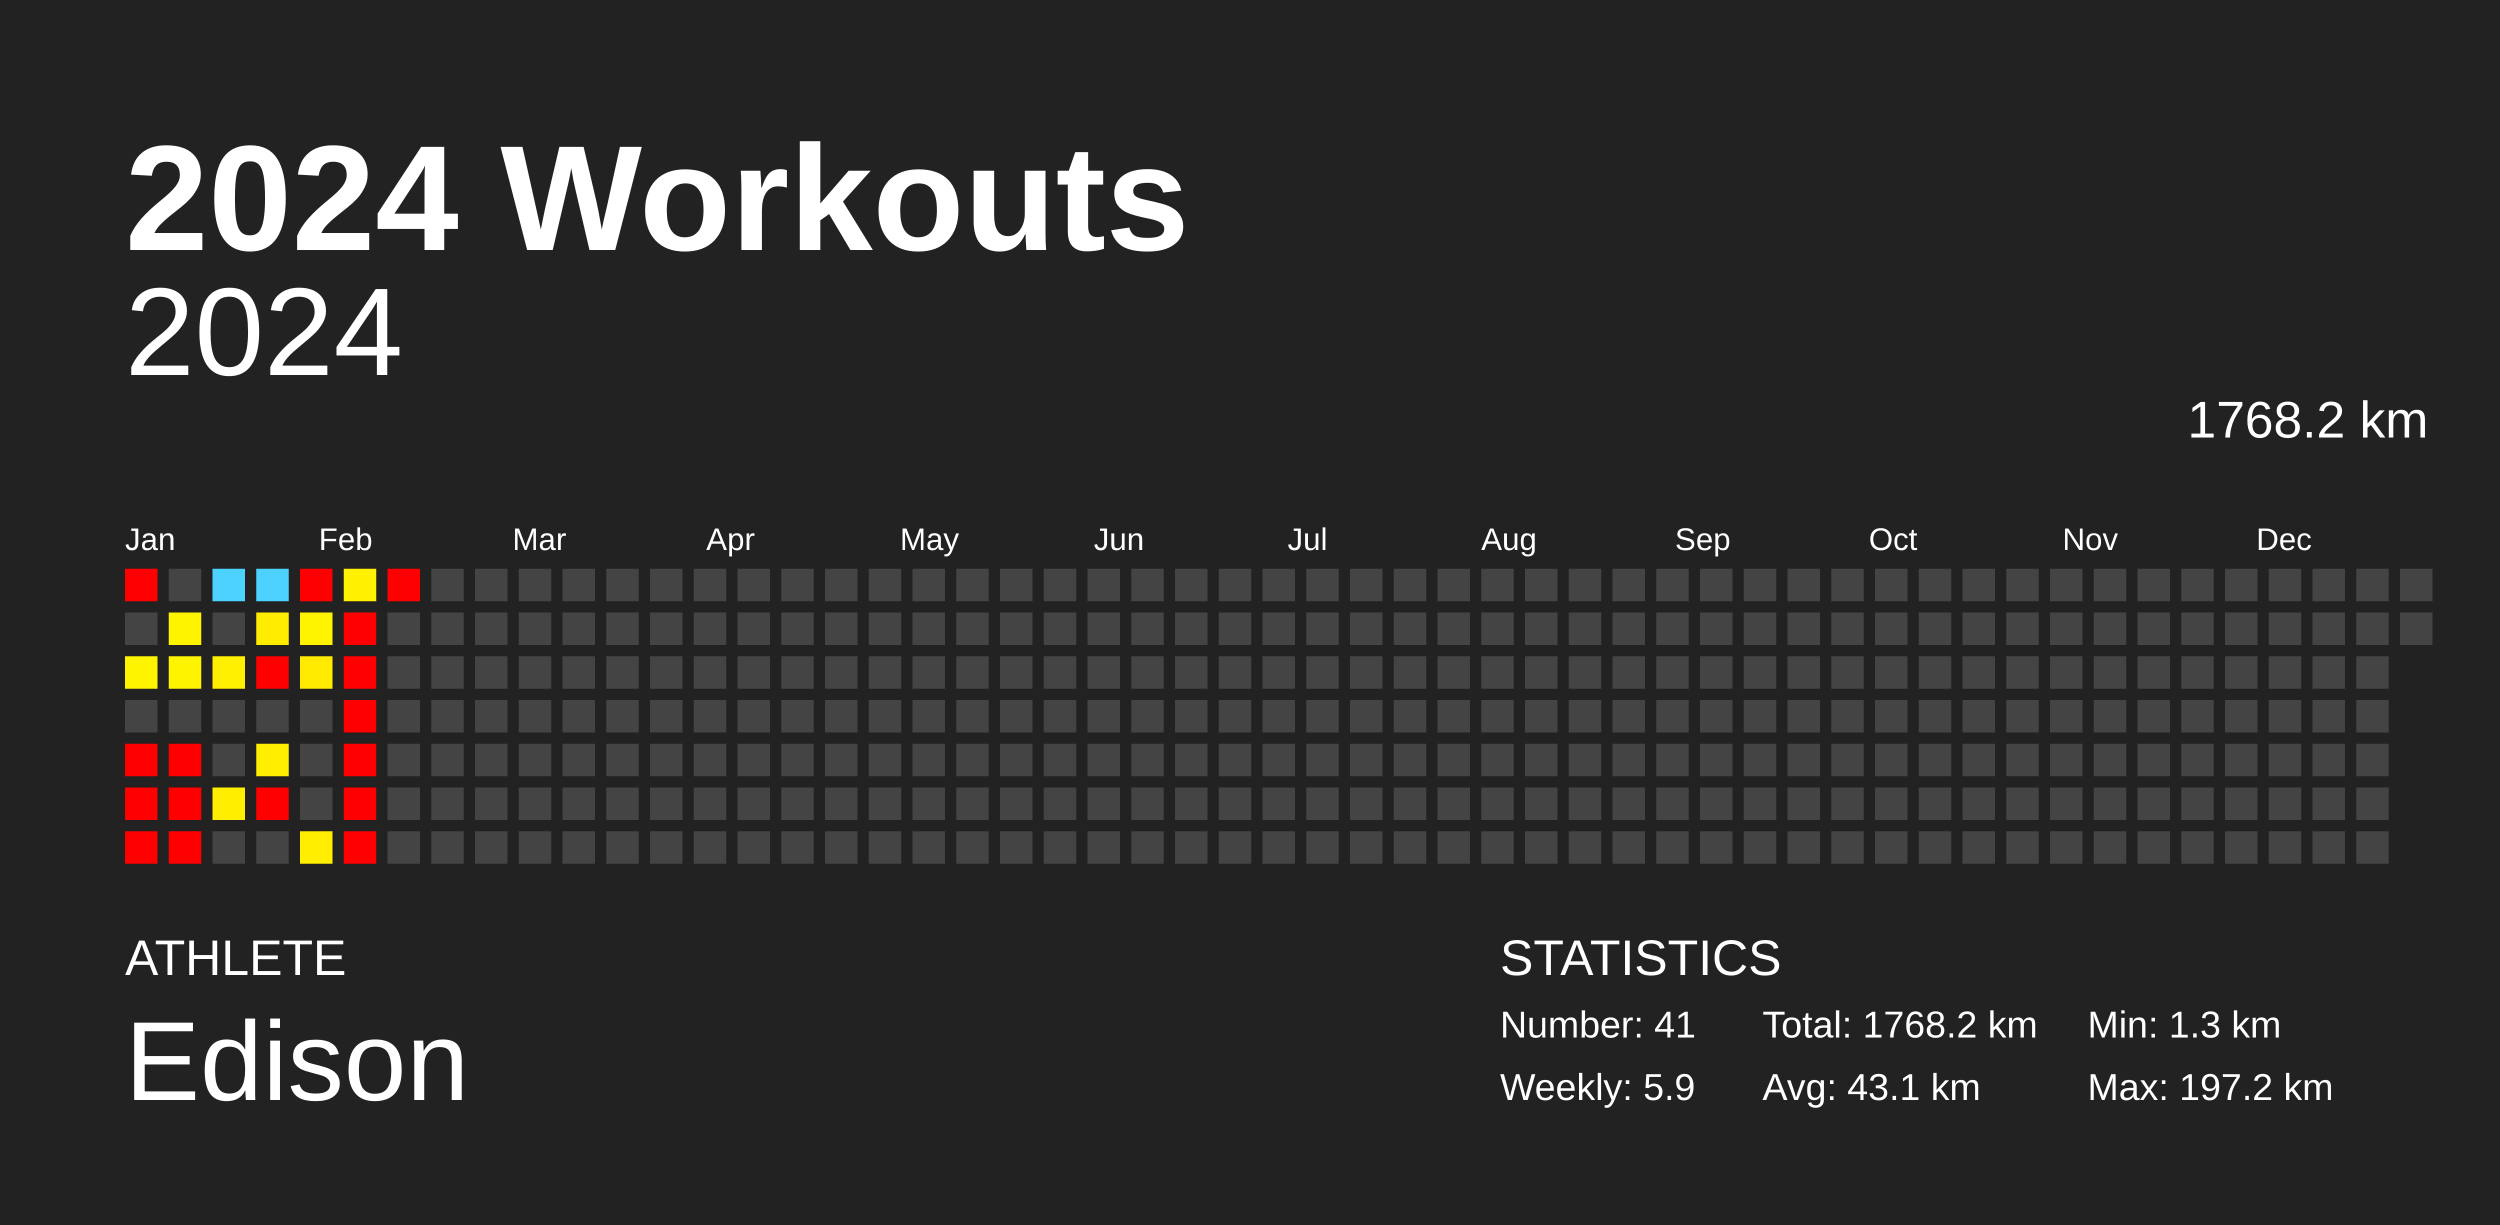
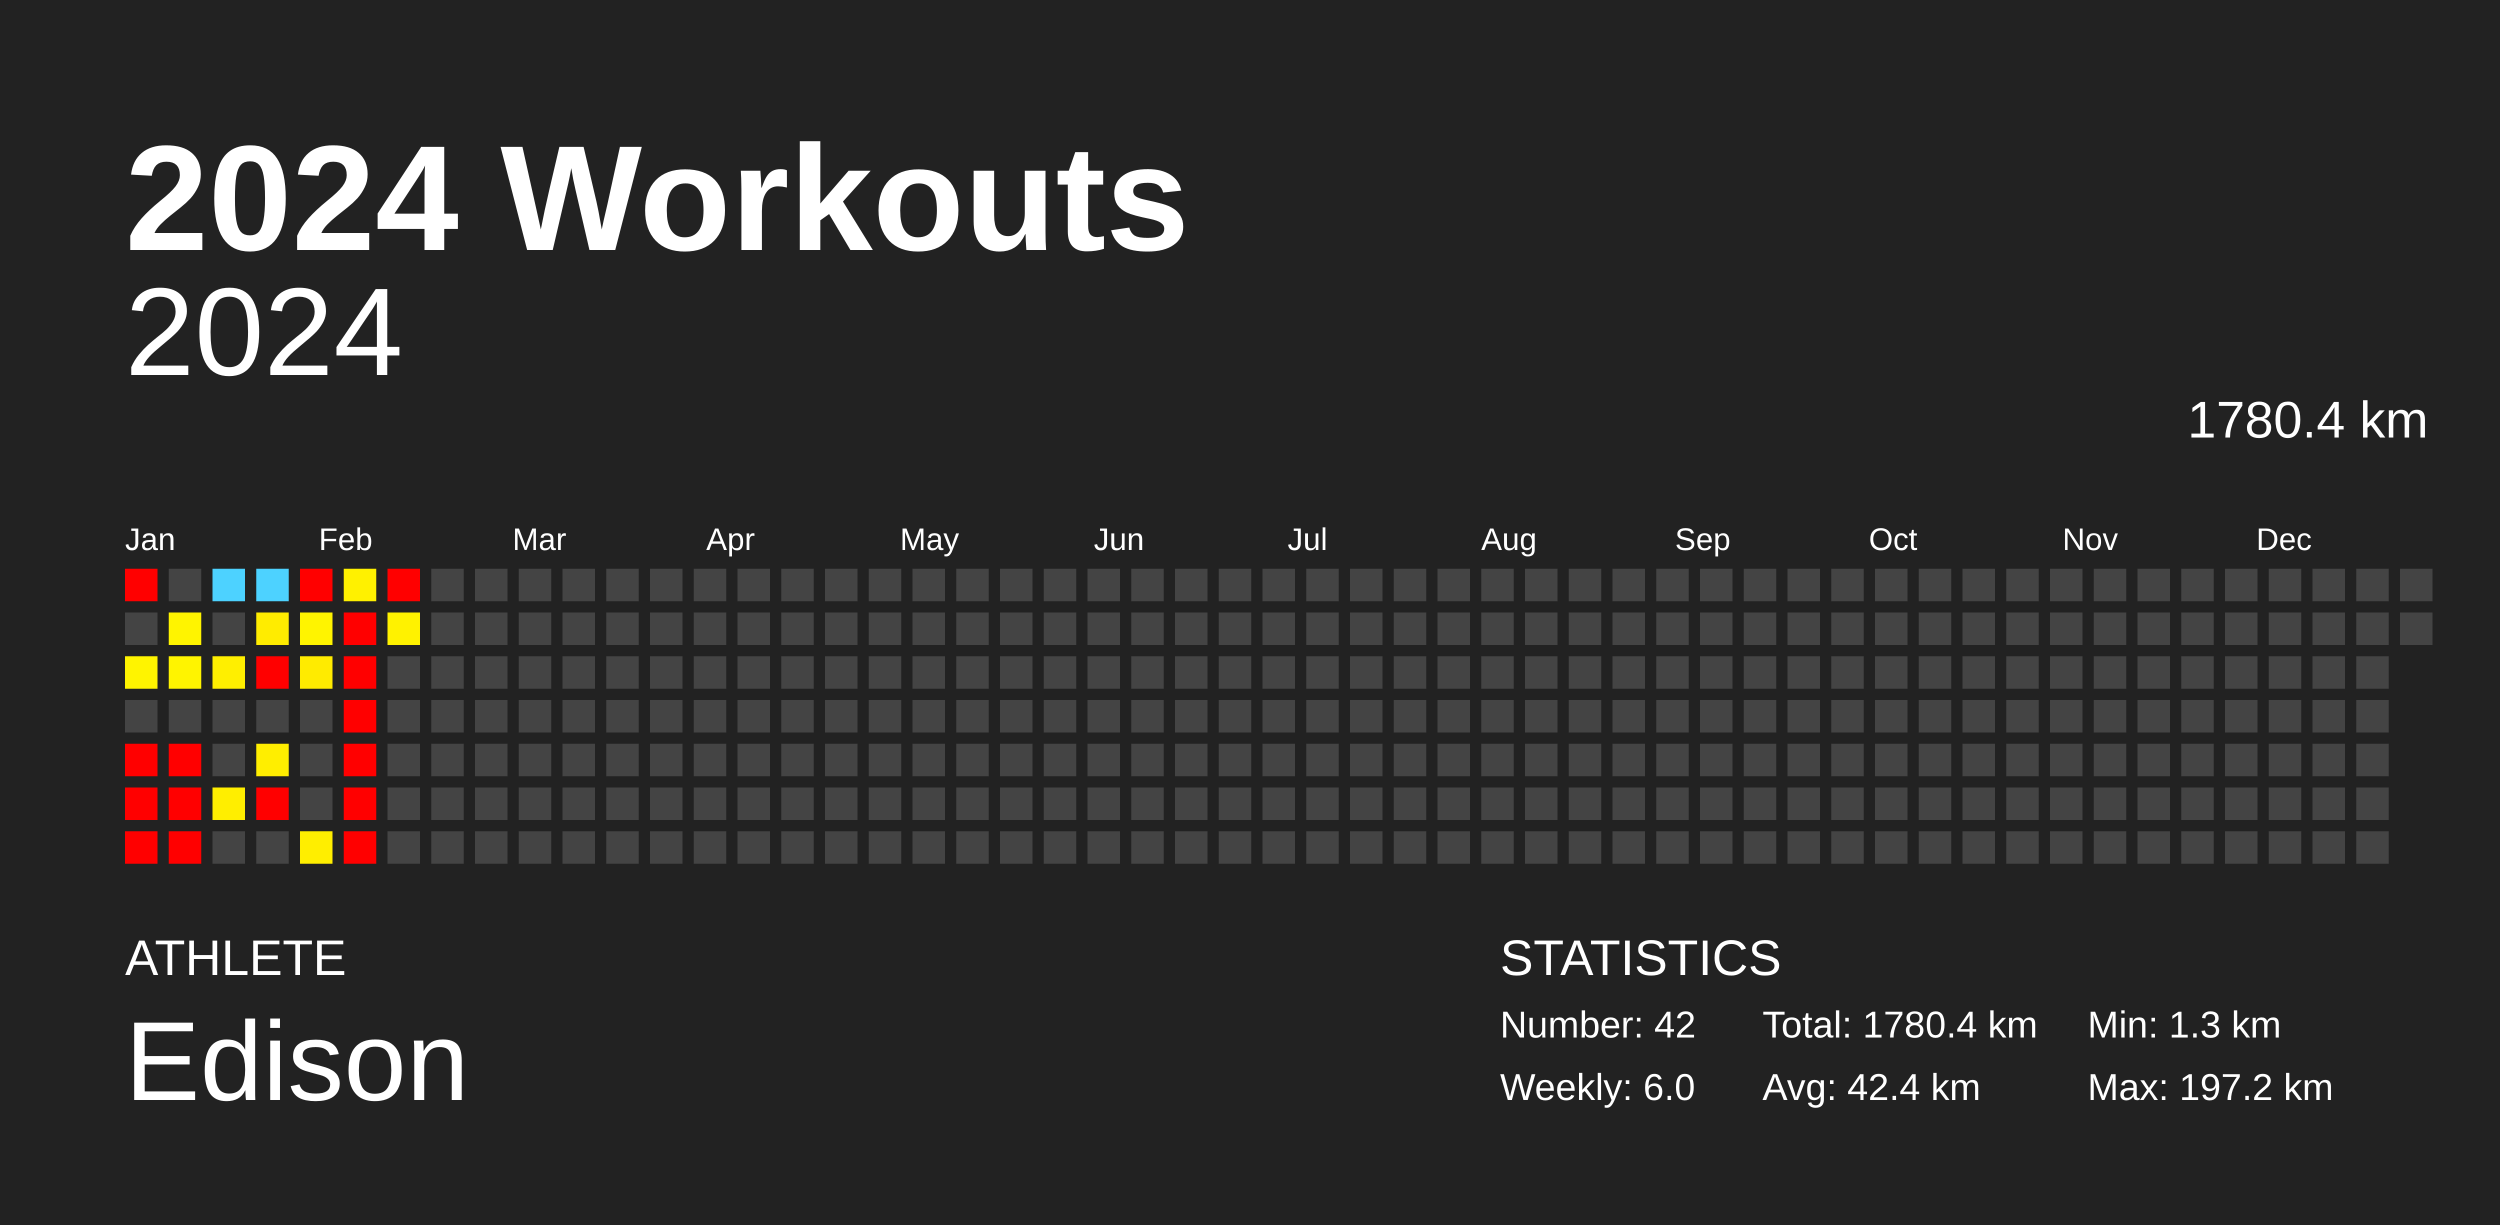
<svg xmlns="http://www.w3.org/2000/svg" baseProfile="full" height="98mm" version="1.1" viewBox="0,0,200,98" width="200mm">
  <defs />
  <rect fill="#222222" height="98" width="200" x="0" y="0" />
  <text fill="#FFFFFF" style="font-size:12px; font-family:Arial; font-weight:bold;" x="10" y="20">2024 Workouts</text>
  <text fill="#FFFFFF" style="font-size:4px; font-family:Arial" x="10" y="78">ATHLETE</text>
  <text fill="#FFFFFF" style="font-size:9px; font-family:Arial" x="10" y="88">Edison</text>
  <text fill="#FFFFFF" style="font-size:4px; font-family:Arial" x="120" y="78">STATISTICS</text>
-   <text fill="#FFFFFF" style="font-size:3px; font-family:Arial" x="120" y="83">Number: 41</text>
-   <text fill="#FFFFFF" style="font-size:3px; font-family:Arial" x="120" y="88">Weekly: 5.9</text>
-   <text fill="#FFFFFF" style="font-size:3px; font-family:Arial" x="141" y="83">Total: 1768.2 km</text>
-   <text fill="#FFFFFF" style="font-size:3px; font-family:Arial" x="141" y="88">Avg: 43.1 km</text>
+   <text fill="#FFFFFF" style="font-size:3px; font-family:Arial" x="120" y="83">Number: 42</text>
+   <text fill="#FFFFFF" style="font-size:3px; font-family:Arial" x="120" y="88">Weekly: 6.0</text>
+   <text fill="#FFFFFF" style="font-size:3px; font-family:Arial" x="141" y="83">Total: 1780.4 km</text>
+   <text fill="#FFFFFF" style="font-size:3px; font-family:Arial" x="141" y="88">Avg: 42.4 km</text>
  <text fill="#FFFFFF" style="font-size:3px; font-family:Arial" x="167" y="83">Min: 1.3 km</text>
  <text fill="#FFFFFF" style="font-size:3px; font-family:Arial" x="167" y="88">Max: 197.2 km</text>
  <text alignment-baseline="hanging" fill="#FFFFFF" style="font-size:10.0px; font-family:Arial;" x="10" y="30">2024</text>
-   <text alignment-baseline="hanging" fill="#FFFFFF" style="font-size:4.125px; font-family:Arial;" x="175" y="35">1768.2 km</text>
+   <text alignment-baseline="hanging" fill="#FFFFFF" style="font-size:4.125px; font-family:Arial;" x="175" y="35">1780.4 km</text>
  <text fill="#FFFFFF" style="font-size:2.5px; font-family:Arial" x="10.0" y="44">Jan</text>
  <text fill="#FFFFFF" style="font-size:2.5px; font-family:Arial" x="25.5" y="44">Feb</text>
  <text fill="#FFFFFF" style="font-size:2.5px; font-family:Arial" x="41.0" y="44">Mar</text>
  <text fill="#FFFFFF" style="font-size:2.5px; font-family:Arial" x="56.5" y="44">Apr</text>
  <text fill="#FFFFFF" style="font-size:2.5px; font-family:Arial" x="72.0" y="44">May</text>
  <text fill="#FFFFFF" style="font-size:2.5px; font-family:Arial" x="87.5" y="44">Jun</text>
  <text fill="#FFFFFF" style="font-size:2.5px; font-family:Arial" x="103.0" y="44">Jul</text>
  <text fill="#FFFFFF" style="font-size:2.5px; font-family:Arial" x="118.5" y="44">Aug</text>
  <text fill="#FFFFFF" style="font-size:2.5px; font-family:Arial" x="134.0" y="44">Sep</text>
  <text fill="#FFFFFF" style="font-size:2.5px; font-family:Arial" x="149.5" y="44">Oct</text>
  <text fill="#FFFFFF" style="font-size:2.5px; font-family:Arial" x="165.0" y="44">Nov</text>
  <text fill="#FFFFFF" style="font-size:2.5px; font-family:Arial" x="180.5" y="44">Dec</text>
  <rect fill="red" height="2.6" width="2.6" x="10.0" y="45.5" />
  <rect fill="#444444" height="2.6" width="2.6" x="10.0" y="49.0" />
  <rect fill="#fff400" height="2.6" width="2.6" x="10.0" y="52.5" />
  <rect fill="#444444" height="2.6" width="2.6" x="10.0" y="56.0" />
  <rect fill="red" height="2.6" width="2.6" x="10.0" y="59.5" />
  <rect fill="red" height="2.6" width="2.6" x="10.0" y="63.0" />
  <rect fill="red" height="2.6" width="2.6" x="10.0" y="66.5" />
  <rect fill="#444444" height="2.6" width="2.6" x="13.5" y="45.5" />
  <rect fill="#fff400" height="2.6" width="2.6" x="13.5" y="49.0" />
  <rect fill="#fff400" height="2.6" width="2.6" x="13.5" y="52.5" />
  <rect fill="#444444" height="2.6" width="2.6" x="13.5" y="56.0" />
  <rect fill="red" height="2.6" width="2.6" x="13.5" y="59.5" />
  <rect fill="red" height="2.6" width="2.6" x="13.5" y="63.0" />
  <rect fill="red" height="2.6" width="2.6" x="13.5" y="66.5" />
  <rect fill="#4dd2ff" height="2.6" width="2.6" x="17.0" y="45.5" />
  <rect fill="#444444" height="2.6" width="2.6" x="17.0" y="49.0" />
  <rect fill="#ffef00" height="2.6" width="2.6" x="17.0" y="52.5" />
  <rect fill="#444444" height="2.6" width="2.6" x="17.0" y="56.0" />
  <rect fill="#444444" height="2.6" width="2.6" x="17.0" y="59.5" />
  <rect fill="#ffee00" height="2.6" width="2.6" x="17.0" y="63.0" />
  <rect fill="#444444" height="2.6" width="2.6" x="17.0" y="66.5" />
  <rect fill="#4dd2ff" height="2.6" width="2.6" x="20.5" y="45.5" />
  <rect fill="#ffec00" height="2.6" width="2.6" x="20.5" y="49.0" />
  <rect fill="red" height="2.6" width="2.6" x="20.5" y="52.5" />
  <rect fill="#444444" height="2.6" width="2.6" x="20.5" y="56.0" />
  <rect fill="#ffee00" height="2.6" width="2.6" x="20.5" y="59.5" />
  <rect fill="red" height="2.6" width="2.6" x="20.5" y="63.0" />
  <rect fill="#444444" height="2.6" width="2.6" x="20.5" y="66.5" />
  <rect fill="red" height="2.6" width="2.6" x="24.0" y="45.5" />
  <rect fill="#fff400" height="2.6" width="2.6" x="24.0" y="49.0" />
  <rect fill="#ffeb00" height="2.6" width="2.6" x="24.0" y="52.5" />
  <rect fill="#444444" height="2.6" width="2.6" x="24.0" y="56.0" />
  <rect fill="#444444" height="2.6" width="2.6" x="24.0" y="59.5" />
  <rect fill="#444444" height="2.6" width="2.6" x="24.0" y="63.0" />
  <rect fill="#ffee00" height="2.6" width="2.6" x="24.0" y="66.5" />
  <rect fill="#fff100" height="2.6" width="2.6" x="27.5" y="45.5" />
  <rect fill="red" height="2.6" width="2.6" x="27.5" y="49.0" />
  <rect fill="red" height="2.6" width="2.6" x="27.5" y="52.5" />
  <rect fill="red" height="2.6" width="2.6" x="27.5" y="56.0" />
  <rect fill="red" height="2.6" width="2.6" x="27.5" y="59.5" />
  <rect fill="red" height="2.6" width="2.6" x="27.5" y="63.0" />
  <rect fill="red" height="2.6" width="2.6" x="27.5" y="66.5" />
  <rect fill="red" height="2.6" width="2.6" x="31.0" y="45.5" />
-   <rect fill="#444444" height="2.6" width="2.6" x="31.0" y="49.0" />
+   <rect fill="#fff200" height="2.6" width="2.6" x="31.0" y="49.0" />
  <rect fill="#444444" height="2.6" width="2.6" x="31.0" y="52.5" />
  <rect fill="#444444" height="2.6" width="2.6" x="31.0" y="56.0" />
  <rect fill="#444444" height="2.6" width="2.6" x="31.0" y="59.5" />
  <rect fill="#444444" height="2.6" width="2.6" x="31.0" y="63.0" />
  <rect fill="#444444" height="2.6" width="2.6" x="31.0" y="66.5" />
  <rect fill="#444444" height="2.6" width="2.6" x="34.5" y="45.5" />
  <rect fill="#444444" height="2.6" width="2.6" x="34.5" y="49.0" />
  <rect fill="#444444" height="2.6" width="2.6" x="34.5" y="52.5" />
  <rect fill="#444444" height="2.6" width="2.6" x="34.5" y="56.0" />
  <rect fill="#444444" height="2.6" width="2.6" x="34.5" y="59.5" />
  <rect fill="#444444" height="2.6" width="2.6" x="34.5" y="63.0" />
  <rect fill="#444444" height="2.6" width="2.6" x="34.5" y="66.5" />
  <rect fill="#444444" height="2.6" width="2.6" x="38.0" y="45.5" />
  <rect fill="#444444" height="2.6" width="2.6" x="38.0" y="49.0" />
  <rect fill="#444444" height="2.6" width="2.6" x="38.0" y="52.5" />
  <rect fill="#444444" height="2.6" width="2.6" x="38.0" y="56.0" />
  <rect fill="#444444" height="2.6" width="2.6" x="38.0" y="59.5" />
  <rect fill="#444444" height="2.6" width="2.6" x="38.0" y="63.0" />
  <rect fill="#444444" height="2.6" width="2.6" x="38.0" y="66.5" />
  <rect fill="#444444" height="2.6" width="2.6" x="41.5" y="45.5" />
  <rect fill="#444444" height="2.6" width="2.6" x="41.5" y="49.0" />
  <rect fill="#444444" height="2.6" width="2.6" x="41.5" y="52.5" />
  <rect fill="#444444" height="2.6" width="2.6" x="41.5" y="56.0" />
  <rect fill="#444444" height="2.6" width="2.6" x="41.5" y="59.5" />
  <rect fill="#444444" height="2.6" width="2.6" x="41.5" y="63.0" />
  <rect fill="#444444" height="2.6" width="2.6" x="41.5" y="66.5" />
  <rect fill="#444444" height="2.6" width="2.6" x="45.0" y="45.5" />
  <rect fill="#444444" height="2.6" width="2.6" x="45.0" y="49.0" />
  <rect fill="#444444" height="2.6" width="2.6" x="45.0" y="52.5" />
  <rect fill="#444444" height="2.6" width="2.6" x="45.0" y="56.0" />
  <rect fill="#444444" height="2.6" width="2.6" x="45.0" y="59.5" />
  <rect fill="#444444" height="2.6" width="2.6" x="45.0" y="63.0" />
  <rect fill="#444444" height="2.6" width="2.6" x="45.0" y="66.5" />
  <rect fill="#444444" height="2.6" width="2.6" x="48.5" y="45.5" />
  <rect fill="#444444" height="2.6" width="2.6" x="48.5" y="49.0" />
  <rect fill="#444444" height="2.6" width="2.6" x="48.5" y="52.5" />
  <rect fill="#444444" height="2.6" width="2.6" x="48.5" y="56.0" />
  <rect fill="#444444" height="2.6" width="2.6" x="48.5" y="59.5" />
  <rect fill="#444444" height="2.6" width="2.6" x="48.5" y="63.0" />
  <rect fill="#444444" height="2.6" width="2.6" x="48.5" y="66.5" />
  <rect fill="#444444" height="2.6" width="2.6" x="52.0" y="45.5" />
  <rect fill="#444444" height="2.6" width="2.6" x="52.0" y="49.0" />
  <rect fill="#444444" height="2.6" width="2.6" x="52.0" y="52.5" />
  <rect fill="#444444" height="2.6" width="2.6" x="52.0" y="56.0" />
  <rect fill="#444444" height="2.6" width="2.6" x="52.0" y="59.5" />
  <rect fill="#444444" height="2.6" width="2.6" x="52.0" y="63.0" />
  <rect fill="#444444" height="2.6" width="2.6" x="52.0" y="66.5" />
  <rect fill="#444444" height="2.6" width="2.6" x="55.5" y="45.5" />
  <rect fill="#444444" height="2.6" width="2.6" x="55.5" y="49.0" />
  <rect fill="#444444" height="2.6" width="2.6" x="55.5" y="52.5" />
  <rect fill="#444444" height="2.6" width="2.6" x="55.5" y="56.0" />
  <rect fill="#444444" height="2.6" width="2.6" x="55.5" y="59.5" />
  <rect fill="#444444" height="2.6" width="2.6" x="55.5" y="63.0" />
  <rect fill="#444444" height="2.6" width="2.6" x="55.5" y="66.5" />
  <rect fill="#444444" height="2.6" width="2.6" x="59.0" y="45.5" />
  <rect fill="#444444" height="2.6" width="2.6" x="59.0" y="49.0" />
  <rect fill="#444444" height="2.6" width="2.6" x="59.0" y="52.5" />
  <rect fill="#444444" height="2.6" width="2.6" x="59.0" y="56.0" />
  <rect fill="#444444" height="2.6" width="2.6" x="59.0" y="59.5" />
  <rect fill="#444444" height="2.6" width="2.6" x="59.0" y="63.0" />
  <rect fill="#444444" height="2.6" width="2.6" x="59.0" y="66.5" />
  <rect fill="#444444" height="2.6" width="2.6" x="62.5" y="45.5" />
  <rect fill="#444444" height="2.6" width="2.6" x="62.5" y="49.0" />
  <rect fill="#444444" height="2.6" width="2.6" x="62.5" y="52.5" />
  <rect fill="#444444" height="2.6" width="2.6" x="62.5" y="56.0" />
  <rect fill="#444444" height="2.6" width="2.6" x="62.5" y="59.5" />
  <rect fill="#444444" height="2.6" width="2.6" x="62.5" y="63.0" />
  <rect fill="#444444" height="2.6" width="2.6" x="62.5" y="66.5" />
  <rect fill="#444444" height="2.6" width="2.6" x="66.0" y="45.5" />
  <rect fill="#444444" height="2.6" width="2.6" x="66.0" y="49.0" />
  <rect fill="#444444" height="2.6" width="2.6" x="66.0" y="52.5" />
  <rect fill="#444444" height="2.6" width="2.6" x="66.0" y="56.0" />
  <rect fill="#444444" height="2.6" width="2.6" x="66.0" y="59.5" />
  <rect fill="#444444" height="2.6" width="2.6" x="66.0" y="63.0" />
  <rect fill="#444444" height="2.6" width="2.6" x="66.0" y="66.5" />
  <rect fill="#444444" height="2.6" width="2.6" x="69.5" y="45.5" />
  <rect fill="#444444" height="2.6" width="2.6" x="69.5" y="49.0" />
  <rect fill="#444444" height="2.6" width="2.6" x="69.5" y="52.5" />
  <rect fill="#444444" height="2.6" width="2.6" x="69.5" y="56.0" />
  <rect fill="#444444" height="2.6" width="2.6" x="69.5" y="59.5" />
  <rect fill="#444444" height="2.6" width="2.6" x="69.5" y="63.0" />
  <rect fill="#444444" height="2.6" width="2.6" x="69.5" y="66.5" />
  <rect fill="#444444" height="2.6" width="2.6" x="73.0" y="45.5" />
  <rect fill="#444444" height="2.6" width="2.6" x="73.0" y="49.0" />
  <rect fill="#444444" height="2.6" width="2.6" x="73.0" y="52.5" />
  <rect fill="#444444" height="2.6" width="2.6" x="73.0" y="56.0" />
  <rect fill="#444444" height="2.6" width="2.6" x="73.0" y="59.5" />
  <rect fill="#444444" height="2.6" width="2.6" x="73.0" y="63.0" />
  <rect fill="#444444" height="2.6" width="2.6" x="73.0" y="66.5" />
  <rect fill="#444444" height="2.6" width="2.6" x="76.5" y="45.5" />
  <rect fill="#444444" height="2.6" width="2.6" x="76.5" y="49.0" />
  <rect fill="#444444" height="2.6" width="2.6" x="76.5" y="52.5" />
  <rect fill="#444444" height="2.6" width="2.6" x="76.5" y="56.0" />
  <rect fill="#444444" height="2.6" width="2.6" x="76.5" y="59.5" />
  <rect fill="#444444" height="2.6" width="2.6" x="76.5" y="63.0" />
  <rect fill="#444444" height="2.6" width="2.6" x="76.5" y="66.5" />
  <rect fill="#444444" height="2.6" width="2.6" x="80.0" y="45.5" />
  <rect fill="#444444" height="2.6" width="2.6" x="80.0" y="49.0" />
  <rect fill="#444444" height="2.6" width="2.6" x="80.0" y="52.5" />
  <rect fill="#444444" height="2.6" width="2.6" x="80.0" y="56.0" />
  <rect fill="#444444" height="2.6" width="2.6" x="80.0" y="59.5" />
  <rect fill="#444444" height="2.6" width="2.6" x="80.0" y="63.0" />
  <rect fill="#444444" height="2.6" width="2.6" x="80.0" y="66.5" />
  <rect fill="#444444" height="2.6" width="2.6" x="83.5" y="45.5" />
  <rect fill="#444444" height="2.6" width="2.6" x="83.5" y="49.0" />
  <rect fill="#444444" height="2.6" width="2.6" x="83.5" y="52.5" />
  <rect fill="#444444" height="2.6" width="2.6" x="83.5" y="56.0" />
  <rect fill="#444444" height="2.6" width="2.6" x="83.5" y="59.5" />
  <rect fill="#444444" height="2.6" width="2.6" x="83.5" y="63.0" />
  <rect fill="#444444" height="2.6" width="2.6" x="83.5" y="66.5" />
  <rect fill="#444444" height="2.6" width="2.6" x="87.0" y="45.5" />
  <rect fill="#444444" height="2.6" width="2.6" x="87.0" y="49.0" />
  <rect fill="#444444" height="2.6" width="2.6" x="87.0" y="52.5" />
  <rect fill="#444444" height="2.6" width="2.6" x="87.0" y="56.0" />
  <rect fill="#444444" height="2.6" width="2.6" x="87.0" y="59.5" />
  <rect fill="#444444" height="2.6" width="2.6" x="87.0" y="63.0" />
  <rect fill="#444444" height="2.6" width="2.6" x="87.0" y="66.5" />
  <rect fill="#444444" height="2.6" width="2.6" x="90.5" y="45.5" />
  <rect fill="#444444" height="2.6" width="2.6" x="90.5" y="49.0" />
  <rect fill="#444444" height="2.6" width="2.6" x="90.5" y="52.5" />
  <rect fill="#444444" height="2.6" width="2.6" x="90.5" y="56.0" />
  <rect fill="#444444" height="2.6" width="2.6" x="90.5" y="59.5" />
  <rect fill="#444444" height="2.6" width="2.6" x="90.5" y="63.0" />
  <rect fill="#444444" height="2.6" width="2.6" x="90.5" y="66.5" />
  <rect fill="#444444" height="2.6" width="2.6" x="94.0" y="45.5" />
  <rect fill="#444444" height="2.6" width="2.6" x="94.0" y="49.0" />
  <rect fill="#444444" height="2.6" width="2.6" x="94.0" y="52.5" />
  <rect fill="#444444" height="2.6" width="2.6" x="94.0" y="56.0" />
  <rect fill="#444444" height="2.6" width="2.6" x="94.0" y="59.5" />
  <rect fill="#444444" height="2.6" width="2.6" x="94.0" y="63.0" />
  <rect fill="#444444" height="2.6" width="2.6" x="94.0" y="66.5" />
  <rect fill="#444444" height="2.6" width="2.6" x="97.5" y="45.5" />
  <rect fill="#444444" height="2.6" width="2.6" x="97.5" y="49.0" />
  <rect fill="#444444" height="2.6" width="2.6" x="97.5" y="52.5" />
  <rect fill="#444444" height="2.6" width="2.6" x="97.5" y="56.0" />
  <rect fill="#444444" height="2.6" width="2.6" x="97.5" y="59.5" />
  <rect fill="#444444" height="2.6" width="2.6" x="97.5" y="63.0" />
  <rect fill="#444444" height="2.6" width="2.6" x="97.5" y="66.5" />
  <rect fill="#444444" height="2.6" width="2.6" x="101.0" y="45.5" />
  <rect fill="#444444" height="2.6" width="2.6" x="101.0" y="49.0" />
  <rect fill="#444444" height="2.6" width="2.6" x="101.0" y="52.5" />
  <rect fill="#444444" height="2.6" width="2.6" x="101.0" y="56.0" />
  <rect fill="#444444" height="2.6" width="2.6" x="101.0" y="59.5" />
  <rect fill="#444444" height="2.6" width="2.6" x="101.0" y="63.0" />
  <rect fill="#444444" height="2.6" width="2.6" x="101.0" y="66.5" />
  <rect fill="#444444" height="2.6" width="2.6" x="104.5" y="45.5" />
  <rect fill="#444444" height="2.6" width="2.6" x="104.5" y="49.0" />
  <rect fill="#444444" height="2.6" width="2.6" x="104.5" y="52.5" />
  <rect fill="#444444" height="2.6" width="2.6" x="104.5" y="56.0" />
  <rect fill="#444444" height="2.6" width="2.6" x="104.5" y="59.5" />
  <rect fill="#444444" height="2.6" width="2.6" x="104.5" y="63.0" />
  <rect fill="#444444" height="2.6" width="2.6" x="104.5" y="66.5" />
  <rect fill="#444444" height="2.6" width="2.6" x="108.0" y="45.5" />
  <rect fill="#444444" height="2.6" width="2.6" x="108.0" y="49.0" />
  <rect fill="#444444" height="2.6" width="2.6" x="108.0" y="52.5" />
  <rect fill="#444444" height="2.6" width="2.6" x="108.0" y="56.0" />
  <rect fill="#444444" height="2.6" width="2.6" x="108.0" y="59.5" />
  <rect fill="#444444" height="2.6" width="2.6" x="108.0" y="63.0" />
  <rect fill="#444444" height="2.6" width="2.6" x="108.0" y="66.5" />
  <rect fill="#444444" height="2.6" width="2.6" x="111.5" y="45.5" />
  <rect fill="#444444" height="2.6" width="2.6" x="111.5" y="49.0" />
  <rect fill="#444444" height="2.6" width="2.6" x="111.5" y="52.5" />
  <rect fill="#444444" height="2.6" width="2.6" x="111.5" y="56.0" />
  <rect fill="#444444" height="2.6" width="2.6" x="111.5" y="59.5" />
  <rect fill="#444444" height="2.6" width="2.6" x="111.5" y="63.0" />
  <rect fill="#444444" height="2.6" width="2.6" x="111.5" y="66.5" />
  <rect fill="#444444" height="2.6" width="2.6" x="115.0" y="45.5" />
  <rect fill="#444444" height="2.6" width="2.6" x="115.0" y="49.0" />
  <rect fill="#444444" height="2.6" width="2.6" x="115.0" y="52.5" />
  <rect fill="#444444" height="2.6" width="2.6" x="115.0" y="56.0" />
  <rect fill="#444444" height="2.6" width="2.6" x="115.0" y="59.5" />
  <rect fill="#444444" height="2.6" width="2.6" x="115.0" y="63.0" />
  <rect fill="#444444" height="2.6" width="2.6" x="115.0" y="66.5" />
  <rect fill="#444444" height="2.6" width="2.6" x="118.5" y="45.5" />
  <rect fill="#444444" height="2.6" width="2.6" x="118.5" y="49.0" />
  <rect fill="#444444" height="2.6" width="2.6" x="118.5" y="52.5" />
  <rect fill="#444444" height="2.6" width="2.6" x="118.5" y="56.0" />
  <rect fill="#444444" height="2.6" width="2.6" x="118.5" y="59.5" />
  <rect fill="#444444" height="2.6" width="2.6" x="118.5" y="63.0" />
  <rect fill="#444444" height="2.6" width="2.6" x="118.5" y="66.5" />
  <rect fill="#444444" height="2.6" width="2.6" x="122.0" y="45.5" />
  <rect fill="#444444" height="2.6" width="2.6" x="122.0" y="49.0" />
  <rect fill="#444444" height="2.6" width="2.6" x="122.0" y="52.5" />
  <rect fill="#444444" height="2.6" width="2.6" x="122.0" y="56.0" />
  <rect fill="#444444" height="2.6" width="2.6" x="122.0" y="59.5" />
  <rect fill="#444444" height="2.6" width="2.6" x="122.0" y="63.0" />
  <rect fill="#444444" height="2.6" width="2.6" x="122.0" y="66.5" />
  <rect fill="#444444" height="2.6" width="2.6" x="125.5" y="45.5" />
  <rect fill="#444444" height="2.6" width="2.6" x="125.5" y="49.0" />
  <rect fill="#444444" height="2.6" width="2.6" x="125.5" y="52.5" />
  <rect fill="#444444" height="2.6" width="2.6" x="125.5" y="56.0" />
  <rect fill="#444444" height="2.6" width="2.6" x="125.5" y="59.5" />
  <rect fill="#444444" height="2.6" width="2.6" x="125.5" y="63.0" />
  <rect fill="#444444" height="2.6" width="2.6" x="125.5" y="66.5" />
  <rect fill="#444444" height="2.6" width="2.6" x="129.0" y="45.5" />
  <rect fill="#444444" height="2.6" width="2.6" x="129.0" y="49.0" />
  <rect fill="#444444" height="2.6" width="2.6" x="129.0" y="52.5" />
  <rect fill="#444444" height="2.6" width="2.6" x="129.0" y="56.0" />
  <rect fill="#444444" height="2.6" width="2.6" x="129.0" y="59.5" />
  <rect fill="#444444" height="2.6" width="2.6" x="129.0" y="63.0" />
  <rect fill="#444444" height="2.6" width="2.6" x="129.0" y="66.5" />
  <rect fill="#444444" height="2.6" width="2.6" x="132.5" y="45.5" />
  <rect fill="#444444" height="2.6" width="2.6" x="132.5" y="49.0" />
  <rect fill="#444444" height="2.6" width="2.6" x="132.5" y="52.5" />
  <rect fill="#444444" height="2.6" width="2.6" x="132.5" y="56.0" />
  <rect fill="#444444" height="2.6" width="2.6" x="132.5" y="59.5" />
  <rect fill="#444444" height="2.6" width="2.6" x="132.5" y="63.0" />
  <rect fill="#444444" height="2.6" width="2.6" x="132.5" y="66.5" />
  <rect fill="#444444" height="2.6" width="2.6" x="136.0" y="45.5" />
  <rect fill="#444444" height="2.6" width="2.6" x="136.0" y="49.0" />
  <rect fill="#444444" height="2.6" width="2.6" x="136.0" y="52.5" />
  <rect fill="#444444" height="2.6" width="2.6" x="136.0" y="56.0" />
  <rect fill="#444444" height="2.6" width="2.6" x="136.0" y="59.5" />
  <rect fill="#444444" height="2.6" width="2.6" x="136.0" y="63.0" />
  <rect fill="#444444" height="2.6" width="2.6" x="136.0" y="66.5" />
  <rect fill="#444444" height="2.6" width="2.6" x="139.5" y="45.5" />
  <rect fill="#444444" height="2.6" width="2.6" x="139.5" y="49.0" />
  <rect fill="#444444" height="2.6" width="2.6" x="139.5" y="52.5" />
  <rect fill="#444444" height="2.6" width="2.6" x="139.5" y="56.0" />
  <rect fill="#444444" height="2.6" width="2.6" x="139.5" y="59.5" />
  <rect fill="#444444" height="2.6" width="2.6" x="139.5" y="63.0" />
  <rect fill="#444444" height="2.6" width="2.6" x="139.5" y="66.5" />
  <rect fill="#444444" height="2.6" width="2.6" x="143.0" y="45.5" />
  <rect fill="#444444" height="2.6" width="2.6" x="143.0" y="49.0" />
  <rect fill="#444444" height="2.6" width="2.6" x="143.0" y="52.5" />
  <rect fill="#444444" height="2.6" width="2.6" x="143.0" y="56.0" />
  <rect fill="#444444" height="2.6" width="2.6" x="143.0" y="59.5" />
  <rect fill="#444444" height="2.6" width="2.6" x="143.0" y="63.0" />
  <rect fill="#444444" height="2.6" width="2.6" x="143.0" y="66.5" />
  <rect fill="#444444" height="2.6" width="2.6" x="146.5" y="45.5" />
  <rect fill="#444444" height="2.6" width="2.6" x="146.5" y="49.0" />
  <rect fill="#444444" height="2.6" width="2.6" x="146.5" y="52.5" />
  <rect fill="#444444" height="2.6" width="2.6" x="146.5" y="56.0" />
  <rect fill="#444444" height="2.6" width="2.6" x="146.5" y="59.5" />
  <rect fill="#444444" height="2.6" width="2.6" x="146.5" y="63.0" />
  <rect fill="#444444" height="2.6" width="2.6" x="146.5" y="66.5" />
  <rect fill="#444444" height="2.6" width="2.6" x="150.0" y="45.5" />
  <rect fill="#444444" height="2.6" width="2.6" x="150.0" y="49.0" />
  <rect fill="#444444" height="2.6" width="2.6" x="150.0" y="52.5" />
  <rect fill="#444444" height="2.6" width="2.6" x="150.0" y="56.0" />
  <rect fill="#444444" height="2.6" width="2.6" x="150.0" y="59.5" />
  <rect fill="#444444" height="2.6" width="2.6" x="150.0" y="63.0" />
  <rect fill="#444444" height="2.6" width="2.6" x="150.0" y="66.5" />
  <rect fill="#444444" height="2.6" width="2.6" x="153.5" y="45.5" />
  <rect fill="#444444" height="2.6" width="2.6" x="153.5" y="49.0" />
  <rect fill="#444444" height="2.6" width="2.6" x="153.5" y="52.5" />
  <rect fill="#444444" height="2.6" width="2.6" x="153.5" y="56.0" />
  <rect fill="#444444" height="2.6" width="2.6" x="153.5" y="59.5" />
  <rect fill="#444444" height="2.6" width="2.6" x="153.5" y="63.0" />
  <rect fill="#444444" height="2.6" width="2.6" x="153.5" y="66.5" />
  <rect fill="#444444" height="2.6" width="2.6" x="157.0" y="45.5" />
  <rect fill="#444444" height="2.6" width="2.6" x="157.0" y="49.0" />
  <rect fill="#444444" height="2.6" width="2.6" x="157.0" y="52.5" />
  <rect fill="#444444" height="2.6" width="2.6" x="157.0" y="56.0" />
  <rect fill="#444444" height="2.6" width="2.6" x="157.0" y="59.5" />
  <rect fill="#444444" height="2.6" width="2.6" x="157.0" y="63.0" />
  <rect fill="#444444" height="2.6" width="2.6" x="157.0" y="66.5" />
  <rect fill="#444444" height="2.6" width="2.6" x="160.5" y="45.5" />
  <rect fill="#444444" height="2.6" width="2.6" x="160.5" y="49.0" />
  <rect fill="#444444" height="2.6" width="2.6" x="160.5" y="52.5" />
  <rect fill="#444444" height="2.6" width="2.6" x="160.5" y="56.0" />
  <rect fill="#444444" height="2.6" width="2.6" x="160.5" y="59.5" />
  <rect fill="#444444" height="2.6" width="2.6" x="160.5" y="63.0" />
  <rect fill="#444444" height="2.6" width="2.6" x="160.5" y="66.5" />
  <rect fill="#444444" height="2.6" width="2.6" x="164.0" y="45.5" />
  <rect fill="#444444" height="2.6" width="2.6" x="164.0" y="49.0" />
  <rect fill="#444444" height="2.6" width="2.6" x="164.0" y="52.5" />
  <rect fill="#444444" height="2.6" width="2.6" x="164.0" y="56.0" />
  <rect fill="#444444" height="2.6" width="2.6" x="164.0" y="59.5" />
  <rect fill="#444444" height="2.6" width="2.6" x="164.0" y="63.0" />
  <rect fill="#444444" height="2.6" width="2.6" x="164.0" y="66.5" />
  <rect fill="#444444" height="2.6" width="2.6" x="167.5" y="45.5" />
  <rect fill="#444444" height="2.6" width="2.6" x="167.5" y="49.0" />
  <rect fill="#444444" height="2.6" width="2.6" x="167.5" y="52.5" />
  <rect fill="#444444" height="2.6" width="2.6" x="167.5" y="56.0" />
  <rect fill="#444444" height="2.6" width="2.6" x="167.5" y="59.5" />
  <rect fill="#444444" height="2.6" width="2.6" x="167.5" y="63.0" />
  <rect fill="#444444" height="2.6" width="2.6" x="167.5" y="66.5" />
  <rect fill="#444444" height="2.6" width="2.6" x="171.0" y="45.5" />
  <rect fill="#444444" height="2.6" width="2.6" x="171.0" y="49.0" />
  <rect fill="#444444" height="2.6" width="2.6" x="171.0" y="52.5" />
  <rect fill="#444444" height="2.6" width="2.6" x="171.0" y="56.0" />
  <rect fill="#444444" height="2.6" width="2.6" x="171.0" y="59.5" />
  <rect fill="#444444" height="2.6" width="2.6" x="171.0" y="63.0" />
  <rect fill="#444444" height="2.6" width="2.6" x="171.0" y="66.5" />
  <rect fill="#444444" height="2.6" width="2.6" x="174.5" y="45.5" />
  <rect fill="#444444" height="2.6" width="2.6" x="174.5" y="49.0" />
  <rect fill="#444444" height="2.6" width="2.6" x="174.5" y="52.5" />
  <rect fill="#444444" height="2.6" width="2.6" x="174.5" y="56.0" />
  <rect fill="#444444" height="2.6" width="2.6" x="174.5" y="59.5" />
  <rect fill="#444444" height="2.6" width="2.6" x="174.5" y="63.0" />
  <rect fill="#444444" height="2.6" width="2.6" x="174.5" y="66.5" />
  <rect fill="#444444" height="2.6" width="2.6" x="178.0" y="45.5" />
  <rect fill="#444444" height="2.6" width="2.6" x="178.0" y="49.0" />
  <rect fill="#444444" height="2.6" width="2.6" x="178.0" y="52.5" />
  <rect fill="#444444" height="2.6" width="2.6" x="178.0" y="56.0" />
  <rect fill="#444444" height="2.6" width="2.6" x="178.0" y="59.5" />
  <rect fill="#444444" height="2.6" width="2.6" x="178.0" y="63.0" />
  <rect fill="#444444" height="2.6" width="2.6" x="178.0" y="66.5" />
  <rect fill="#444444" height="2.6" width="2.6" x="181.5" y="45.5" />
  <rect fill="#444444" height="2.6" width="2.6" x="181.5" y="49.0" />
  <rect fill="#444444" height="2.6" width="2.6" x="181.5" y="52.5" />
  <rect fill="#444444" height="2.6" width="2.6" x="181.5" y="56.0" />
  <rect fill="#444444" height="2.6" width="2.6" x="181.5" y="59.5" />
  <rect fill="#444444" height="2.6" width="2.6" x="181.5" y="63.0" />
  <rect fill="#444444" height="2.6" width="2.6" x="181.5" y="66.5" />
  <rect fill="#444444" height="2.6" width="2.6" x="185.0" y="45.5" />
  <rect fill="#444444" height="2.6" width="2.6" x="185.0" y="49.0" />
  <rect fill="#444444" height="2.6" width="2.6" x="185.0" y="52.5" />
  <rect fill="#444444" height="2.6" width="2.6" x="185.0" y="56.0" />
  <rect fill="#444444" height="2.6" width="2.6" x="185.0" y="59.5" />
  <rect fill="#444444" height="2.6" width="2.6" x="185.0" y="63.0" />
  <rect fill="#444444" height="2.6" width="2.6" x="185.0" y="66.5" />
  <rect fill="#444444" height="2.6" width="2.6" x="188.5" y="45.5" />
  <rect fill="#444444" height="2.6" width="2.6" x="188.5" y="49.0" />
  <rect fill="#444444" height="2.6" width="2.6" x="188.5" y="52.5" />
  <rect fill="#444444" height="2.6" width="2.6" x="188.5" y="56.0" />
  <rect fill="#444444" height="2.6" width="2.6" x="188.5" y="59.5" />
  <rect fill="#444444" height="2.6" width="2.6" x="188.5" y="63.0" />
  <rect fill="#444444" height="2.6" width="2.6" x="188.5" y="66.5" />
  <rect fill="#444444" height="2.6" width="2.6" x="192.0" y="45.5" />
  <rect fill="#444444" height="2.6" width="2.6" x="192.0" y="49.0" />
</svg>
